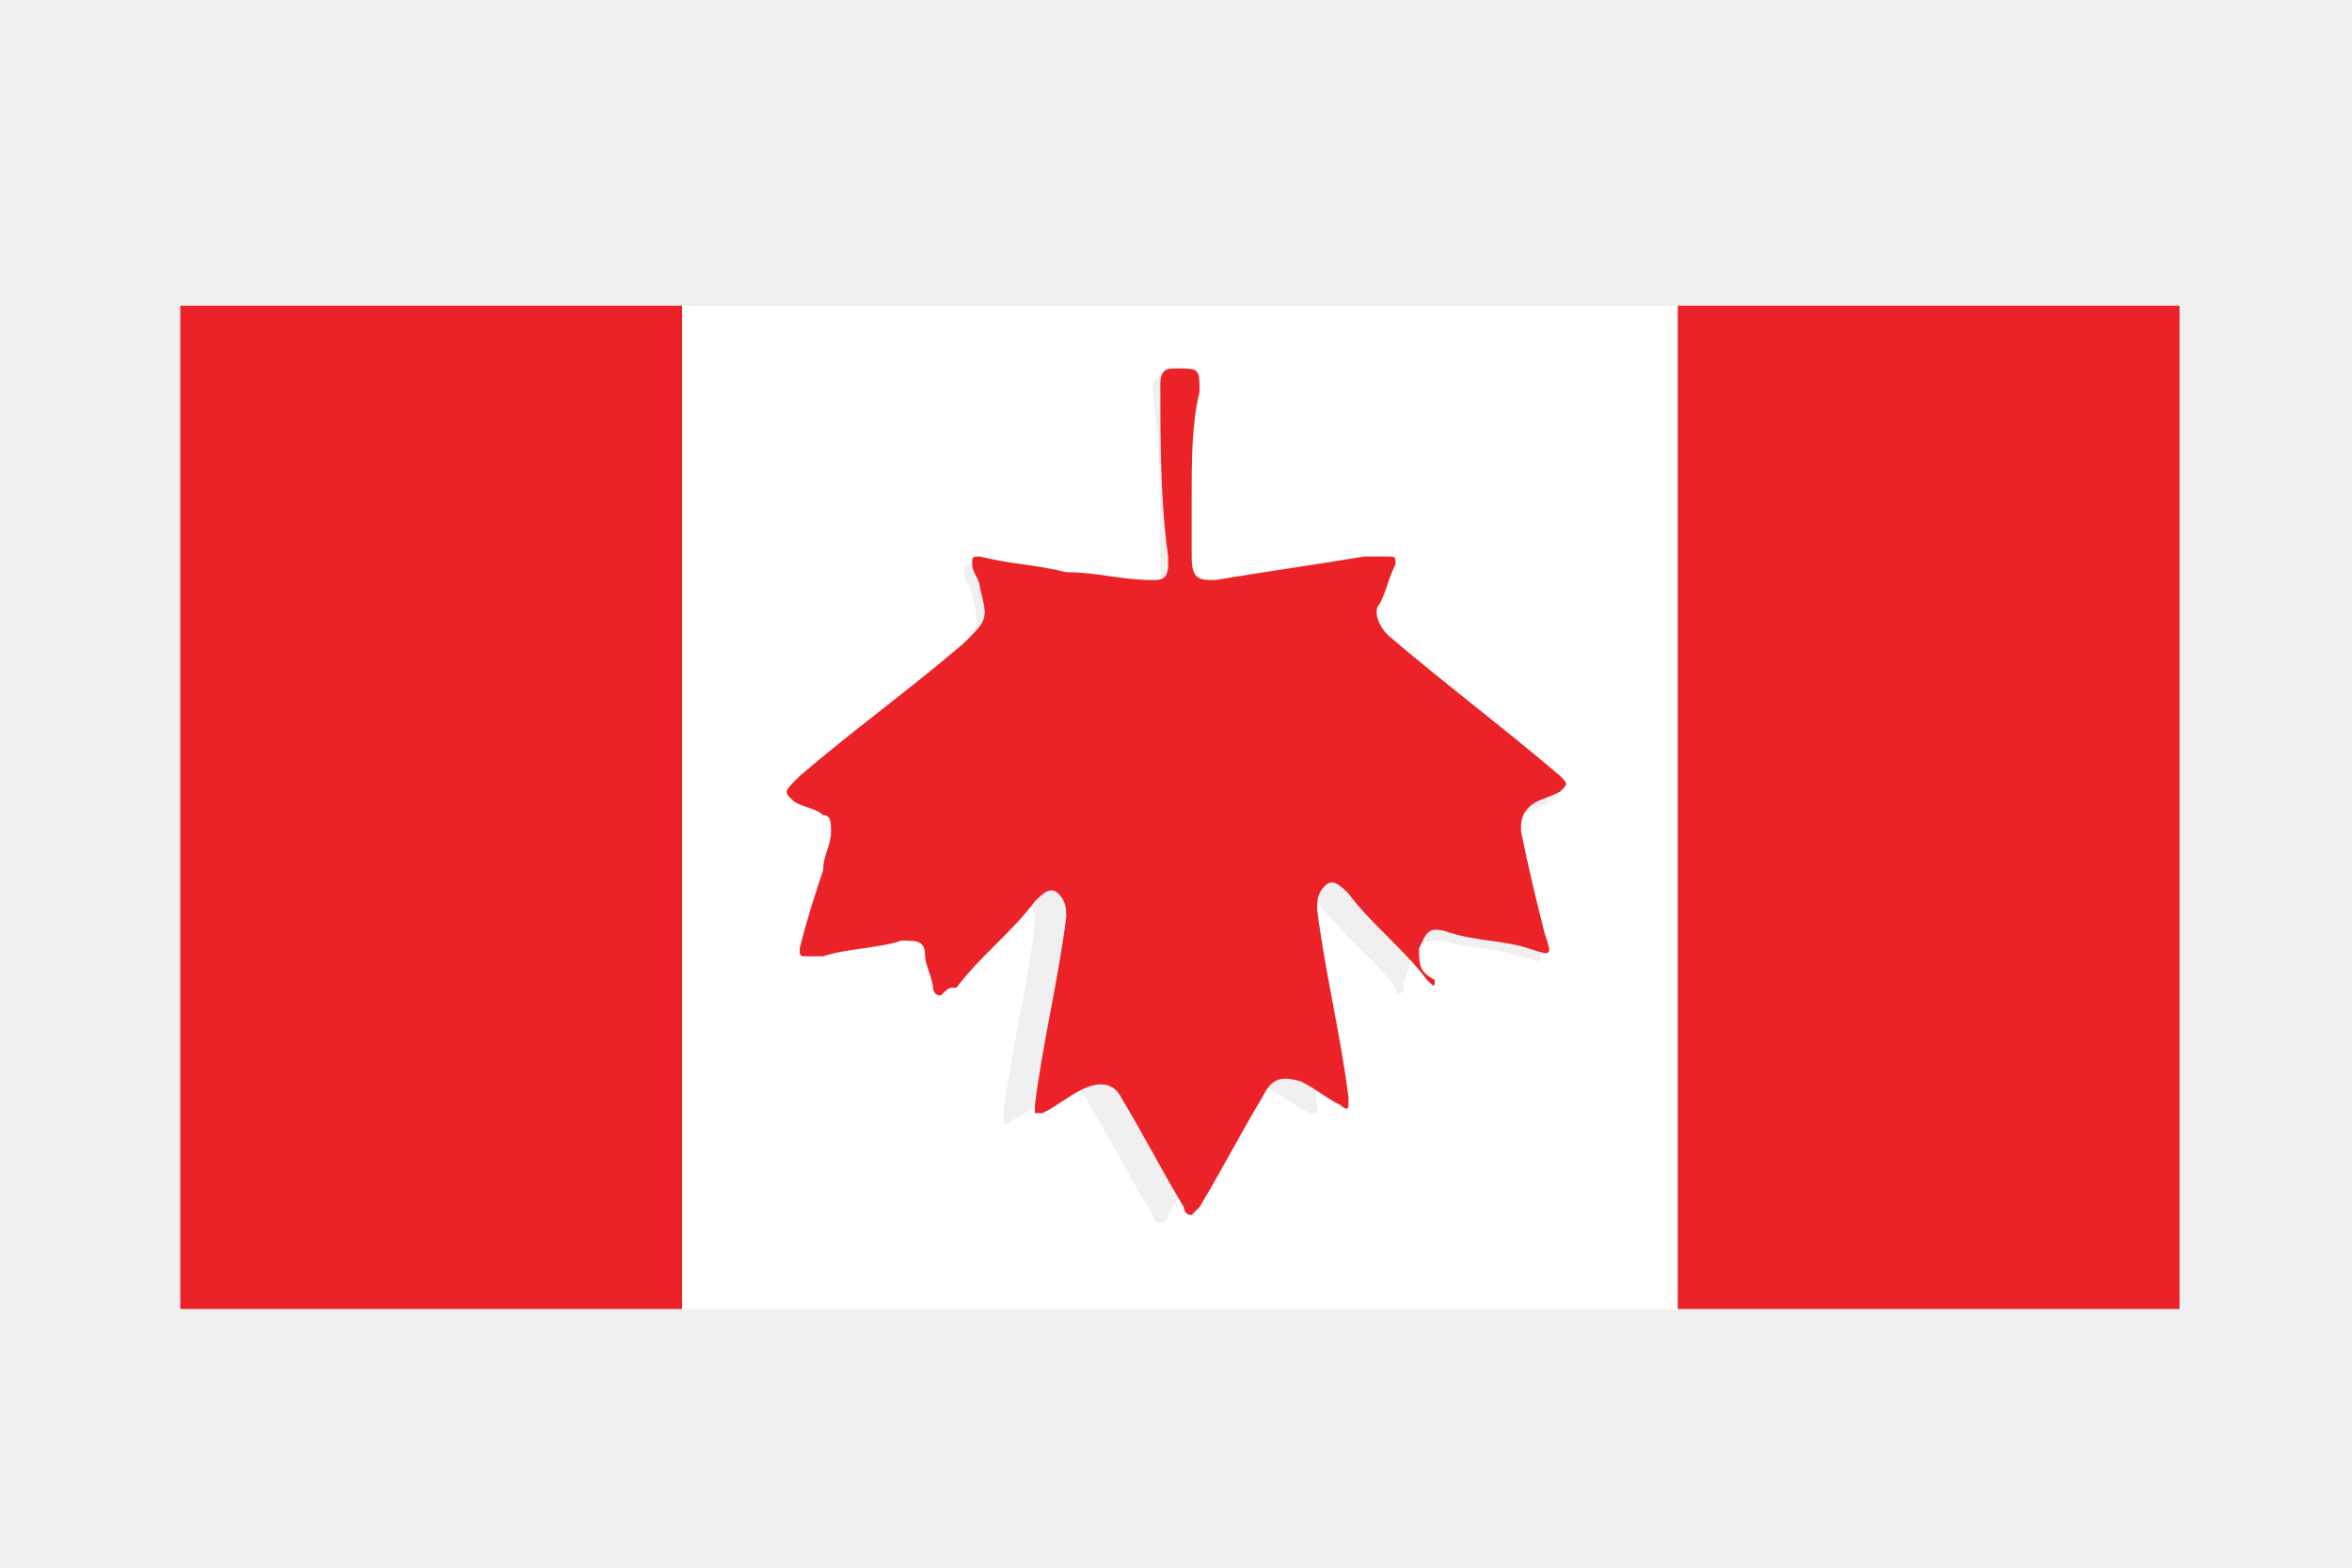
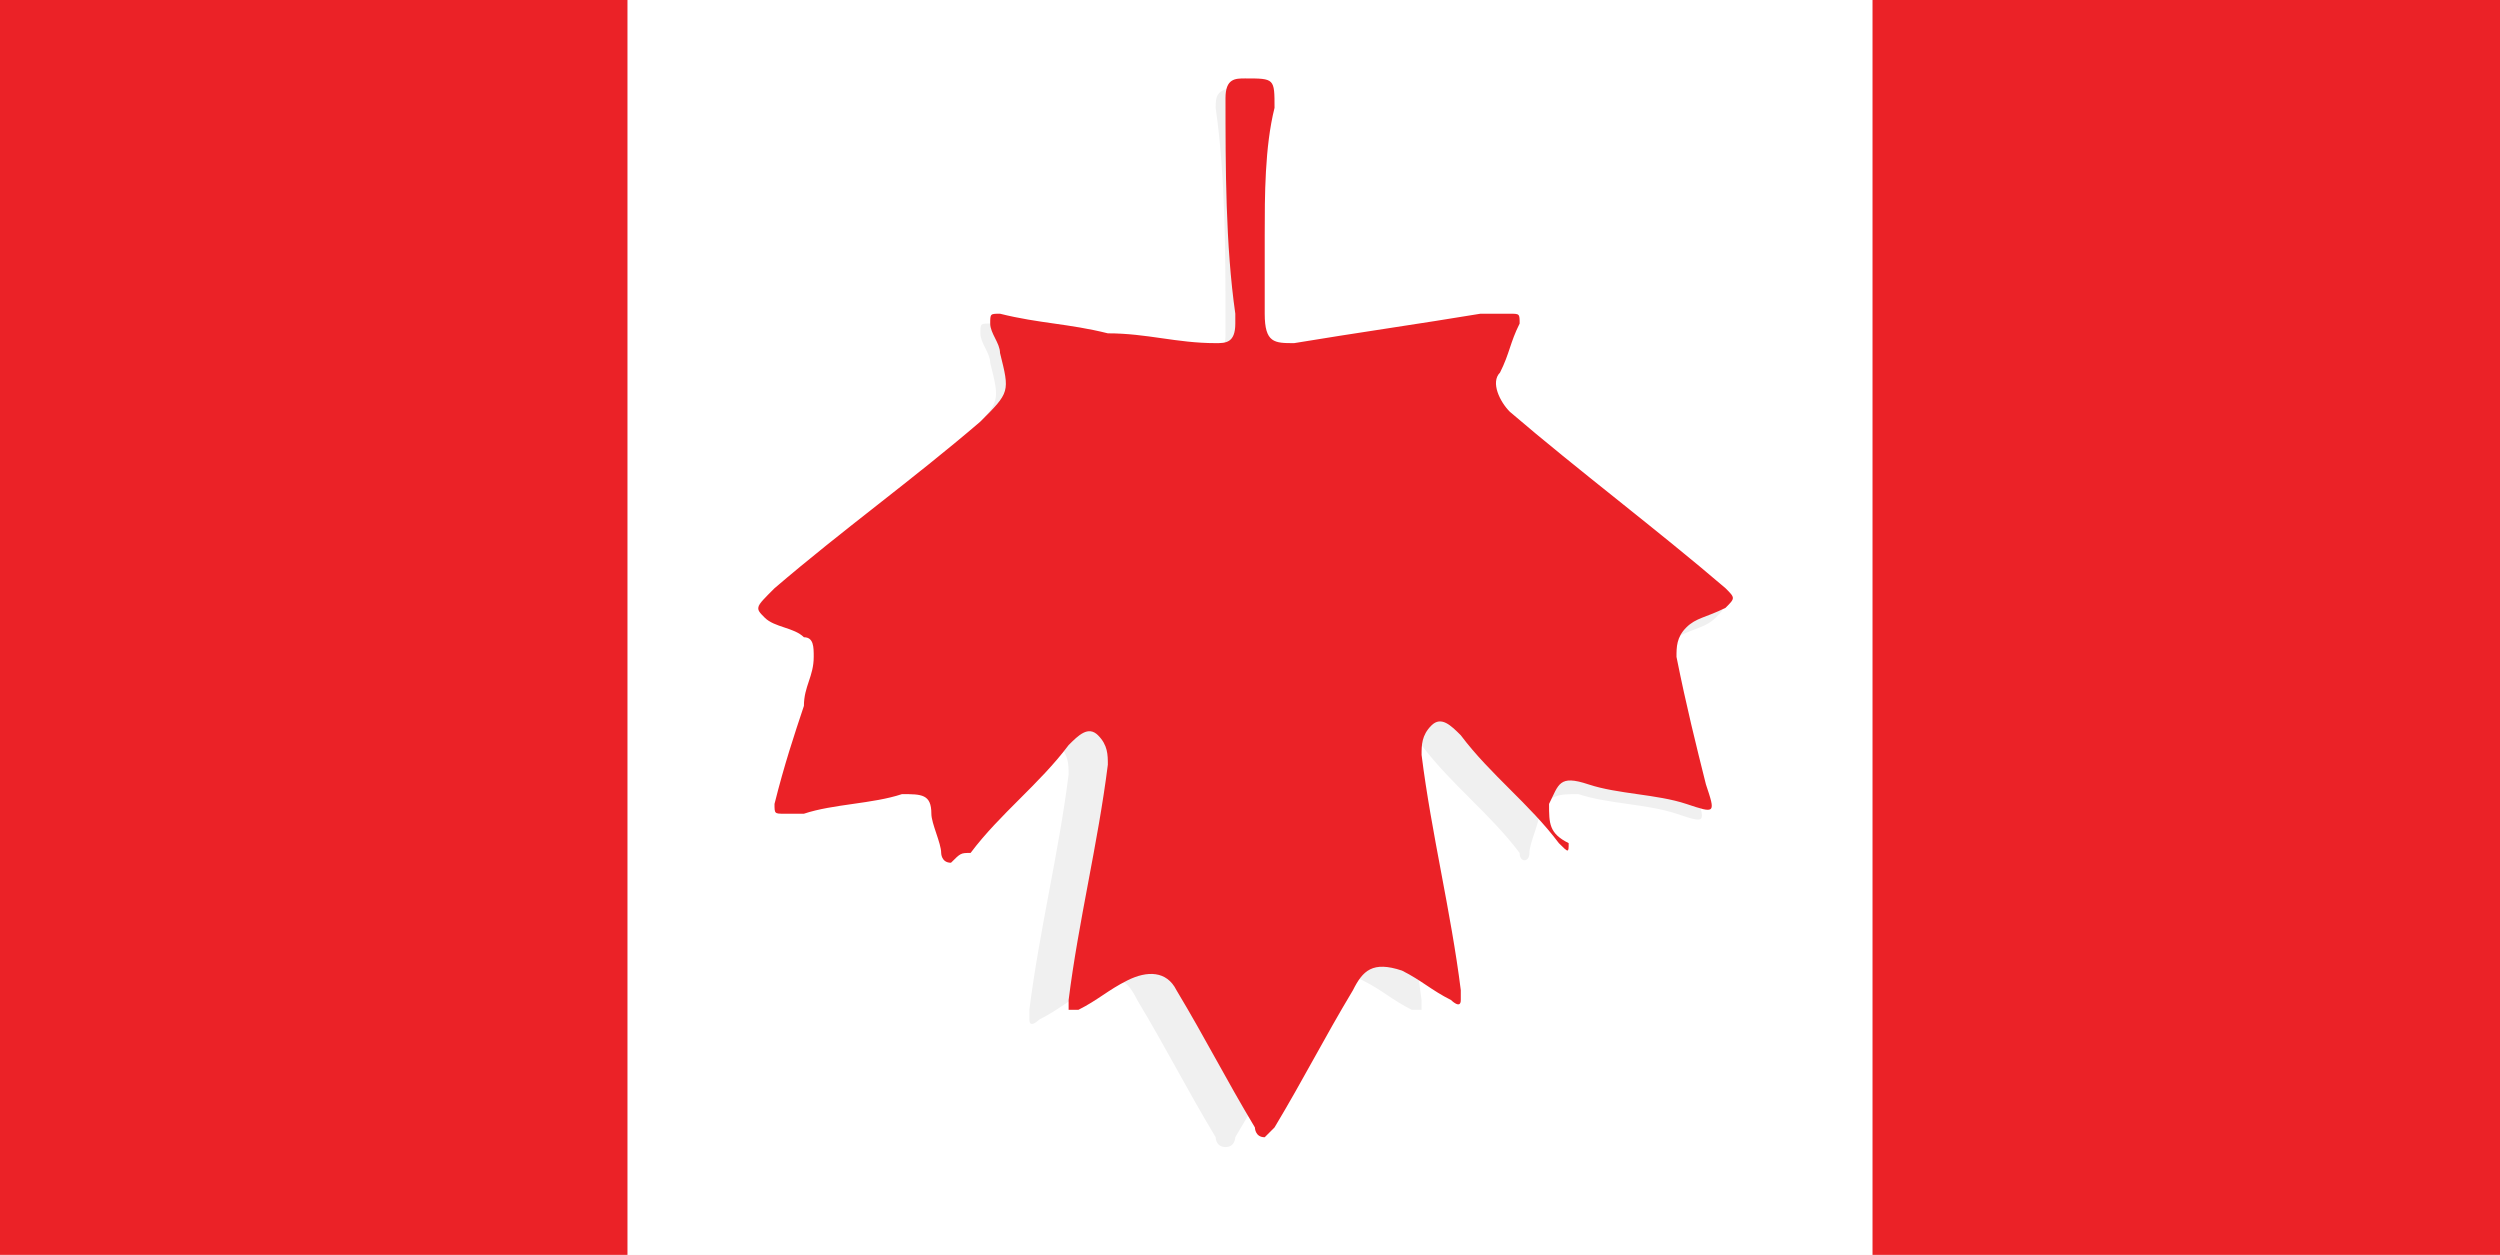
- <svg xmlns="http://www.w3.org/2000/svg" version="1.1" id="occupied-canada" x="0px" y="0px" viewBox="0 0 30 20" style="enable-background:new 0 0 30 20;" xml:space="preserve">
-   <style type="text/css">
- 	.st0{fill:#FFFFFF;}
- 	.st1{fill:#EB2227;}
- </style>
+ <svg xmlns="http://www.w3.org/2000/svg" version="1.1" id="occupied-canada" x="0px" y="0px" width="260.101px" height="130.56px" viewBox="23.46 135.78 260.101 130.56" enable-background="new 23.46 135.78 260.101 130.56" xml:space="preserve">
  <g>
-     <path class="st0" d="M21.4,16.7c0-4.3,0-8.5,0-12.8H8.7c0,4.3,0,8.5,0,12.8C8.7,16.7,21.4,16.7,21.4,16.7z M10.1,10   c0.7-0.6,1.4-1.1,2.1-1.7C12.5,8,12.5,8,12.4,7.6c0-0.1-0.1-0.2-0.1-0.3s0-0.1,0.1-0.1c0.4,0.1,0.7,0.1,1.1,0.2   c0.4,0.1,0.7,0.1,1.1,0.1c0.2,0,0.2-0.1,0.2-0.2V7.2l0,0c0-0.7,0-1.5-0.1-2.2c0-0.1,0-0.2,0.2-0.2c0.3,0,0.3-0.1,0.3,0.3   c0,0.4,0,0.9-0.1,1.3c0,0.3,0,0.5,0,0.8c0,0.2,0.1,0.3,0.3,0.3c0.6-0.1,1.3-0.2,1.9-0.3c0.1,0,0.2,0,0.3,0s0.1,0,0.1,0.1   c-0.1,0.2-0.1,0.3-0.2,0.5c-0.1,0.2,0,0.3,0.1,0.4c0.7,0.6,1.5,1.2,2.2,1.8c0.1,0.1,0.1,0.1,0,0.2c-0.1,0.1-0.2,0.1-0.4,0.2   c-0.1,0.1-0.2,0.1-0.1,0.3c0.1,0.4,0.2,0.8,0.3,1.3c0.1,0.3,0.1,0.3-0.2,0.2c-0.3-0.1-0.7-0.1-1-0.2c-0.2,0-0.3,0-0.4,0.2   c0,0.1-0.1,0.3-0.1,0.4s-0.1,0.1-0.1,0c-0.3-0.4-0.7-0.7-1-1.1c-0.1-0.1-0.2-0.2-0.3-0.1s-0.1,0.2-0.1,0.3c0.1,0.8,0.3,1.6,0.4,2.4   v0.1h-0.1c-0.2-0.1-0.3-0.2-0.5-0.3c-0.2-0.1-0.4-0.1-0.5,0.2c-0.3,0.5-0.5,0.9-0.8,1.4c0,0,0,0.1-0.1,0.1s-0.1-0.1-0.1-0.1   c-0.3-0.5-0.5-0.9-0.8-1.4c-0.1-0.2-0.2-0.3-0.5-0.1c-0.2,0.1-0.3,0.2-0.5,0.3c0,0-0.1,0.1-0.1,0v-0.1c0.1-0.8,0.3-1.6,0.4-2.4l0,0   c0-0.1,0-0.2-0.1-0.3s-0.2,0-0.3,0.1c-0.3,0.4-0.7,0.7-1,1.1c0.3-0.1,0.3-0.1,0.3-0.1s0-0.1-0.1-0.1c0-0.1-0.1-0.3-0.1-0.4   c-0.1-0.2-0.1-0.2-0.3-0.2c-0.3,0.1-0.7,0.1-1,0.2c-0.1,0-0.1,0-0.2,0s-0.1,0-0.1-0.1c0.1-0.3,0.2-0.6,0.3-1c0-0.2,0.1-0.3,0.1-0.5   c0-0.1,0-0.2-0.1-0.2c-0.1-0.1-0.3-0.1-0.4-0.2C10,10.1,10,10.1,10.1,10z" />
-     <path class="st1" d="M27.8,16.7V3.9h-6.4c0,4.3,0,8.5,0,12.8C21.4,16.7,27.8,16.7,27.8,16.7z" />
-     <path class="st1" d="M2.3,16.7h6.4c0-4.3,0-8.5,0-12.8H2.3V16.7z" />
-     <path class="st1" d="M10.1,10.2c0.1,0.1,0.3,0.1,0.4,0.2c0.1,0,0.1,0.1,0.1,0.2c0,0.2-0.1,0.3-0.1,0.5c-0.1,0.3-0.2,0.6-0.3,1   c0,0.1,0,0.1,0.1,0.1s0.1,0,0.2,0c0.3-0.1,0.7-0.1,1-0.2c0.2,0,0.3,0,0.3,0.2c0,0.1,0.1,0.3,0.1,0.4c0,0,0,0.1,0.1,0.1   c0.1-0.1,0.1-0.1,0.2-0.1c0.3-0.4,0.7-0.7,1-1.1c0.1-0.1,0.2-0.2,0.3-0.1c0.1,0.1,0.1,0.2,0.1,0.3l0,0c-0.1,0.8-0.3,1.6-0.4,2.4   v0.1h0.1c0.2-0.1,0.3-0.2,0.5-0.3c0.2-0.1,0.4-0.1,0.5,0.1c0.3,0.5,0.5,0.9,0.8,1.4c0,0,0,0.1,0.1,0.1l0.1-0.1   c0.3-0.5,0.5-0.9,0.8-1.4c0.1-0.2,0.2-0.3,0.5-0.2c0.2,0.1,0.3,0.2,0.5,0.3c0,0,0.1,0.1,0.1,0V14c-0.1-0.8-0.3-1.6-0.4-2.4   c0-0.1,0-0.2,0.1-0.3s0.2,0,0.3,0.1c0.3,0.4,0.7,0.7,1,1.1c0.1,0.1,0.1,0.1,0.1,0c-0.2-0.1-0.2-0.2-0.2-0.4   c0.1-0.2,0.1-0.3,0.4-0.2c0.3,0.1,0.7,0.1,1,0.2c0.3,0.1,0.3,0.1,0.2-0.2c-0.1-0.4-0.2-0.8-0.3-1.3c0-0.1,0-0.2,0.1-0.3   s0.2-0.1,0.4-0.2C20,10,20,10,19.9,9.9c-0.7-0.6-1.5-1.2-2.2-1.8c-0.1-0.1-0.2-0.3-0.1-0.4c0.1-0.2,0.1-0.3,0.2-0.5   c0-0.1,0-0.1-0.1-0.1s-0.2,0-0.3,0c-0.6,0.1-1.3,0.2-1.9,0.3c-0.2,0-0.3,0-0.3-0.3s0-0.5,0-0.8c0-0.4,0-0.9,0.1-1.3   c0-0.3,0-0.3-0.3-0.3c-0.1,0-0.2,0-0.2,0.2c0,0.7,0,1.5,0.1,2.2l0,0v0.1c0,0.2-0.1,0.2-0.2,0.2c-0.4,0-0.7-0.1-1.1-0.1   c-0.4-0.1-0.7-0.1-1.1-0.2c-0.1,0-0.1,0-0.1,0.1s0.1,0.2,0.1,0.3c0.1,0.4,0.1,0.4-0.2,0.7c-0.7,0.6-1.4,1.1-2.1,1.7   C10,10.1,10,10.1,10.1,10.2z" />
+     <path fill="#FFFFFF" d="M218.279,266.34c0-43.859,0-86.7,0-130.56H88.74c0,43.86,0,86.701,0,130.56H218.279z M103.02,198   c7.14-6.12,14.28-11.22,21.42-17.34c3.06-3.06,3.06-3.06,2.04-7.14c0-1.02-1.02-2.04-1.02-3.06s0-1.02,1.02-1.02   c4.08,1.02,7.14,1.02,11.22,2.04c4.08,1.02,7.14,1.02,11.22,1.02c2.04,0,2.04-1.02,2.04-2.04v-1.02l0,0c0-7.14,0-15.3-1.02-22.44   c0-1.02,0-2.04,2.04-2.04c3.06,0,3.06-1.02,3.06,3.06s0,9.18-1.021,13.26c0,3.06,0,5.1,0,8.16c0,2.04,1.021,3.06,3.061,3.06   c6.12-1.02,13.26-2.04,19.38-3.06c1.021,0,2.04,0,3.06,0c1.021,0,1.021,0,1.021,1.02c-1.021,2.04-1.021,3.06-2.04,5.1   s0,3.06,1.02,4.08c7.141,6.12,15.301,12.24,22.44,18.36c1.021,1.02,1.021,1.02,0,2.04s-2.04,1.021-4.08,2.04   c-1.021,1.02-2.04,1.02-1.021,3.061c1.021,4.08,2.041,8.159,3.061,13.26c1.02,3.06,1.02,3.06-2.04,2.039   c-3.06-1.02-7.14-1.02-10.2-2.039c-2.039,0-3.06,0-4.08,2.039c0,1.021-1.02,3.061-1.02,4.08c0,1.021-1.02,1.021-1.02,0   c-3.061-4.08-7.141-7.14-10.201-11.22c-1.02-1.021-2.039-2.04-3.06-1.021c-1.021,1.021-1.021,2.041-1.021,3.061   c1.021,8.16,3.061,16.32,4.08,24.48v1.02h-1.02c-2.04-1.02-3.061-2.04-5.1-3.061c-2.04-1.02-4.08-1.02-5.1,2.041   c-3.061,5.1-5.101,9.18-8.161,14.279c0,0,0,1.021-1.02,1.021s-1.02-1.021-1.02-1.021c-3.06-5.1-5.1-9.18-8.16-14.279   c-1.02-2.041-2.04-3.061-5.1-1.021c-2.04,1.021-3.06,2.04-5.1,3.06c0,0-1.02,1.021-1.02,0v-1.02c1.02-8.16,3.06-16.32,4.08-24.48   l0,0c0-1.02,0-2.039-1.02-3.06s-2.04,0-3.06,1.021c-3.06,4.08-7.14,7.14-10.2,11.22c3.06-1.021,3.06-1.021,3.06-1.021   s0-1.02-1.02-1.02c0-1.02-1.02-3.061-1.02-4.08c-1.02-2.04-1.02-2.04-3.06-2.04c-3.06,1.021-7.14,1.021-10.2,2.04   c-1.02,0-1.02,0-2.04,0s-1.02,0-1.02-1.02c1.02-3.061,2.04-6.121,3.06-10.2c0-2.04,1.02-3.06,1.02-5.101c0-1.02,0-2.039-1.02-2.039   c-1.02-1.021-3.06-1.021-4.08-2.041C102,199.02,102,199.02,103.02,198z" />
+     <path fill="#EB2227" d="M283.561,266.34V135.78h-65.281c0,43.86,0,86.701,0,130.56H283.561z" />
+     <path fill="#EB2227" d="M23.46,266.34h65.28c0-43.859,0-86.7,0-130.56H23.46V266.34z" />
+     <path fill="#EB2227" d="M103.02,200.04c1.02,1.021,3.06,1.021,4.08,2.04c1.02,0,1.02,1.02,1.02,2.04c0,2.04-1.02,3.06-1.02,5.101   c-1.02,3.059-2.04,6.119-3.06,10.199c0,1.02,0,1.02,1.02,1.02s1.02,0,2.04,0c3.06-1.02,7.14-1.02,10.2-2.039   c2.04,0,3.06,0,3.06,2.039c0,1.021,1.02,3.061,1.02,4.08c0,0,0,1.021,1.02,1.021c1.02-1.021,1.02-1.021,2.04-1.021   c3.06-4.08,7.14-7.14,10.2-11.22c1.02-1.021,2.04-2.04,3.06-1.021c1.02,1.021,1.02,2.041,1.02,3.061l0,0   c-1.02,8.16-3.06,16.32-4.08,24.48v1.02h1.02c2.04-1.02,3.06-2.04,5.1-3.061c2.04-1.02,4.08-1.02,5.1,1.021   c3.06,5.101,5.1,9.181,8.16,14.28c0,0,0,1.02,1.021,1.02l1.021-1.02c3.06-5.1,5.1-9.18,8.16-14.28c1.02-2.04,2.039-3.06,5.1-2.04   c2.039,1.02,3.06,2.04,5.1,3.061c0,0,1.02,1.02,1.02,0V238.8c-1.02-8.159-3.06-16.319-4.08-24.479c0-1.021,0-2.041,1.021-3.061   s2.04,0,3.06,1.02c3.061,4.08,7.141,7.141,10.201,11.221c1.02,1.02,1.02,1.02,1.02,0c-2.04-1.02-2.04-2.04-2.04-4.08   c1.021-2.04,1.021-3.061,4.08-2.04s7.14,1.021,10.2,2.04c3.06,1.02,3.06,1.02,2.039-2.04c-1.02-4.08-2.039-8.159-3.06-13.26   c0-1.021,0-2.04,1.021-3.06c1.02-1.021,2.039-1.021,4.08-2.041c1.02-1.02,1.02-1.02,0-2.04c-7.141-6.12-15.301-12.24-22.44-18.36   c-1.021-1.02-2.04-3.06-1.021-4.08c1.021-2.04,1.021-3.06,2.041-5.1c0-1.02,0-1.02-1.021-1.02s-2.04,0-3.06,0   c-6.121,1.02-13.26,2.04-19.381,3.06c-2.039,0-3.06,0-3.06-3.06s0-5.1,0-8.16c0-4.08,0-9.18,1.021-13.26c0-3.06,0-3.06-3.061-3.06   c-1.02,0-2.04,0-2.04,2.04c0,7.14,0,15.3,1.02,22.44l0,0v1.02c0,2.04-1.02,2.04-2.04,2.04c-4.08,0-7.14-1.02-11.22-1.02   c-4.08-1.02-7.14-1.02-11.22-2.04c-1.02,0-1.02,0-1.02,1.02s1.02,2.04,1.02,3.06c1.02,4.08,1.02,4.08-2.04,7.14   c-7.14,6.12-14.28,11.22-21.42,17.34C102,199.02,102,199.02,103.02,200.04z" />
  </g>
</svg>
